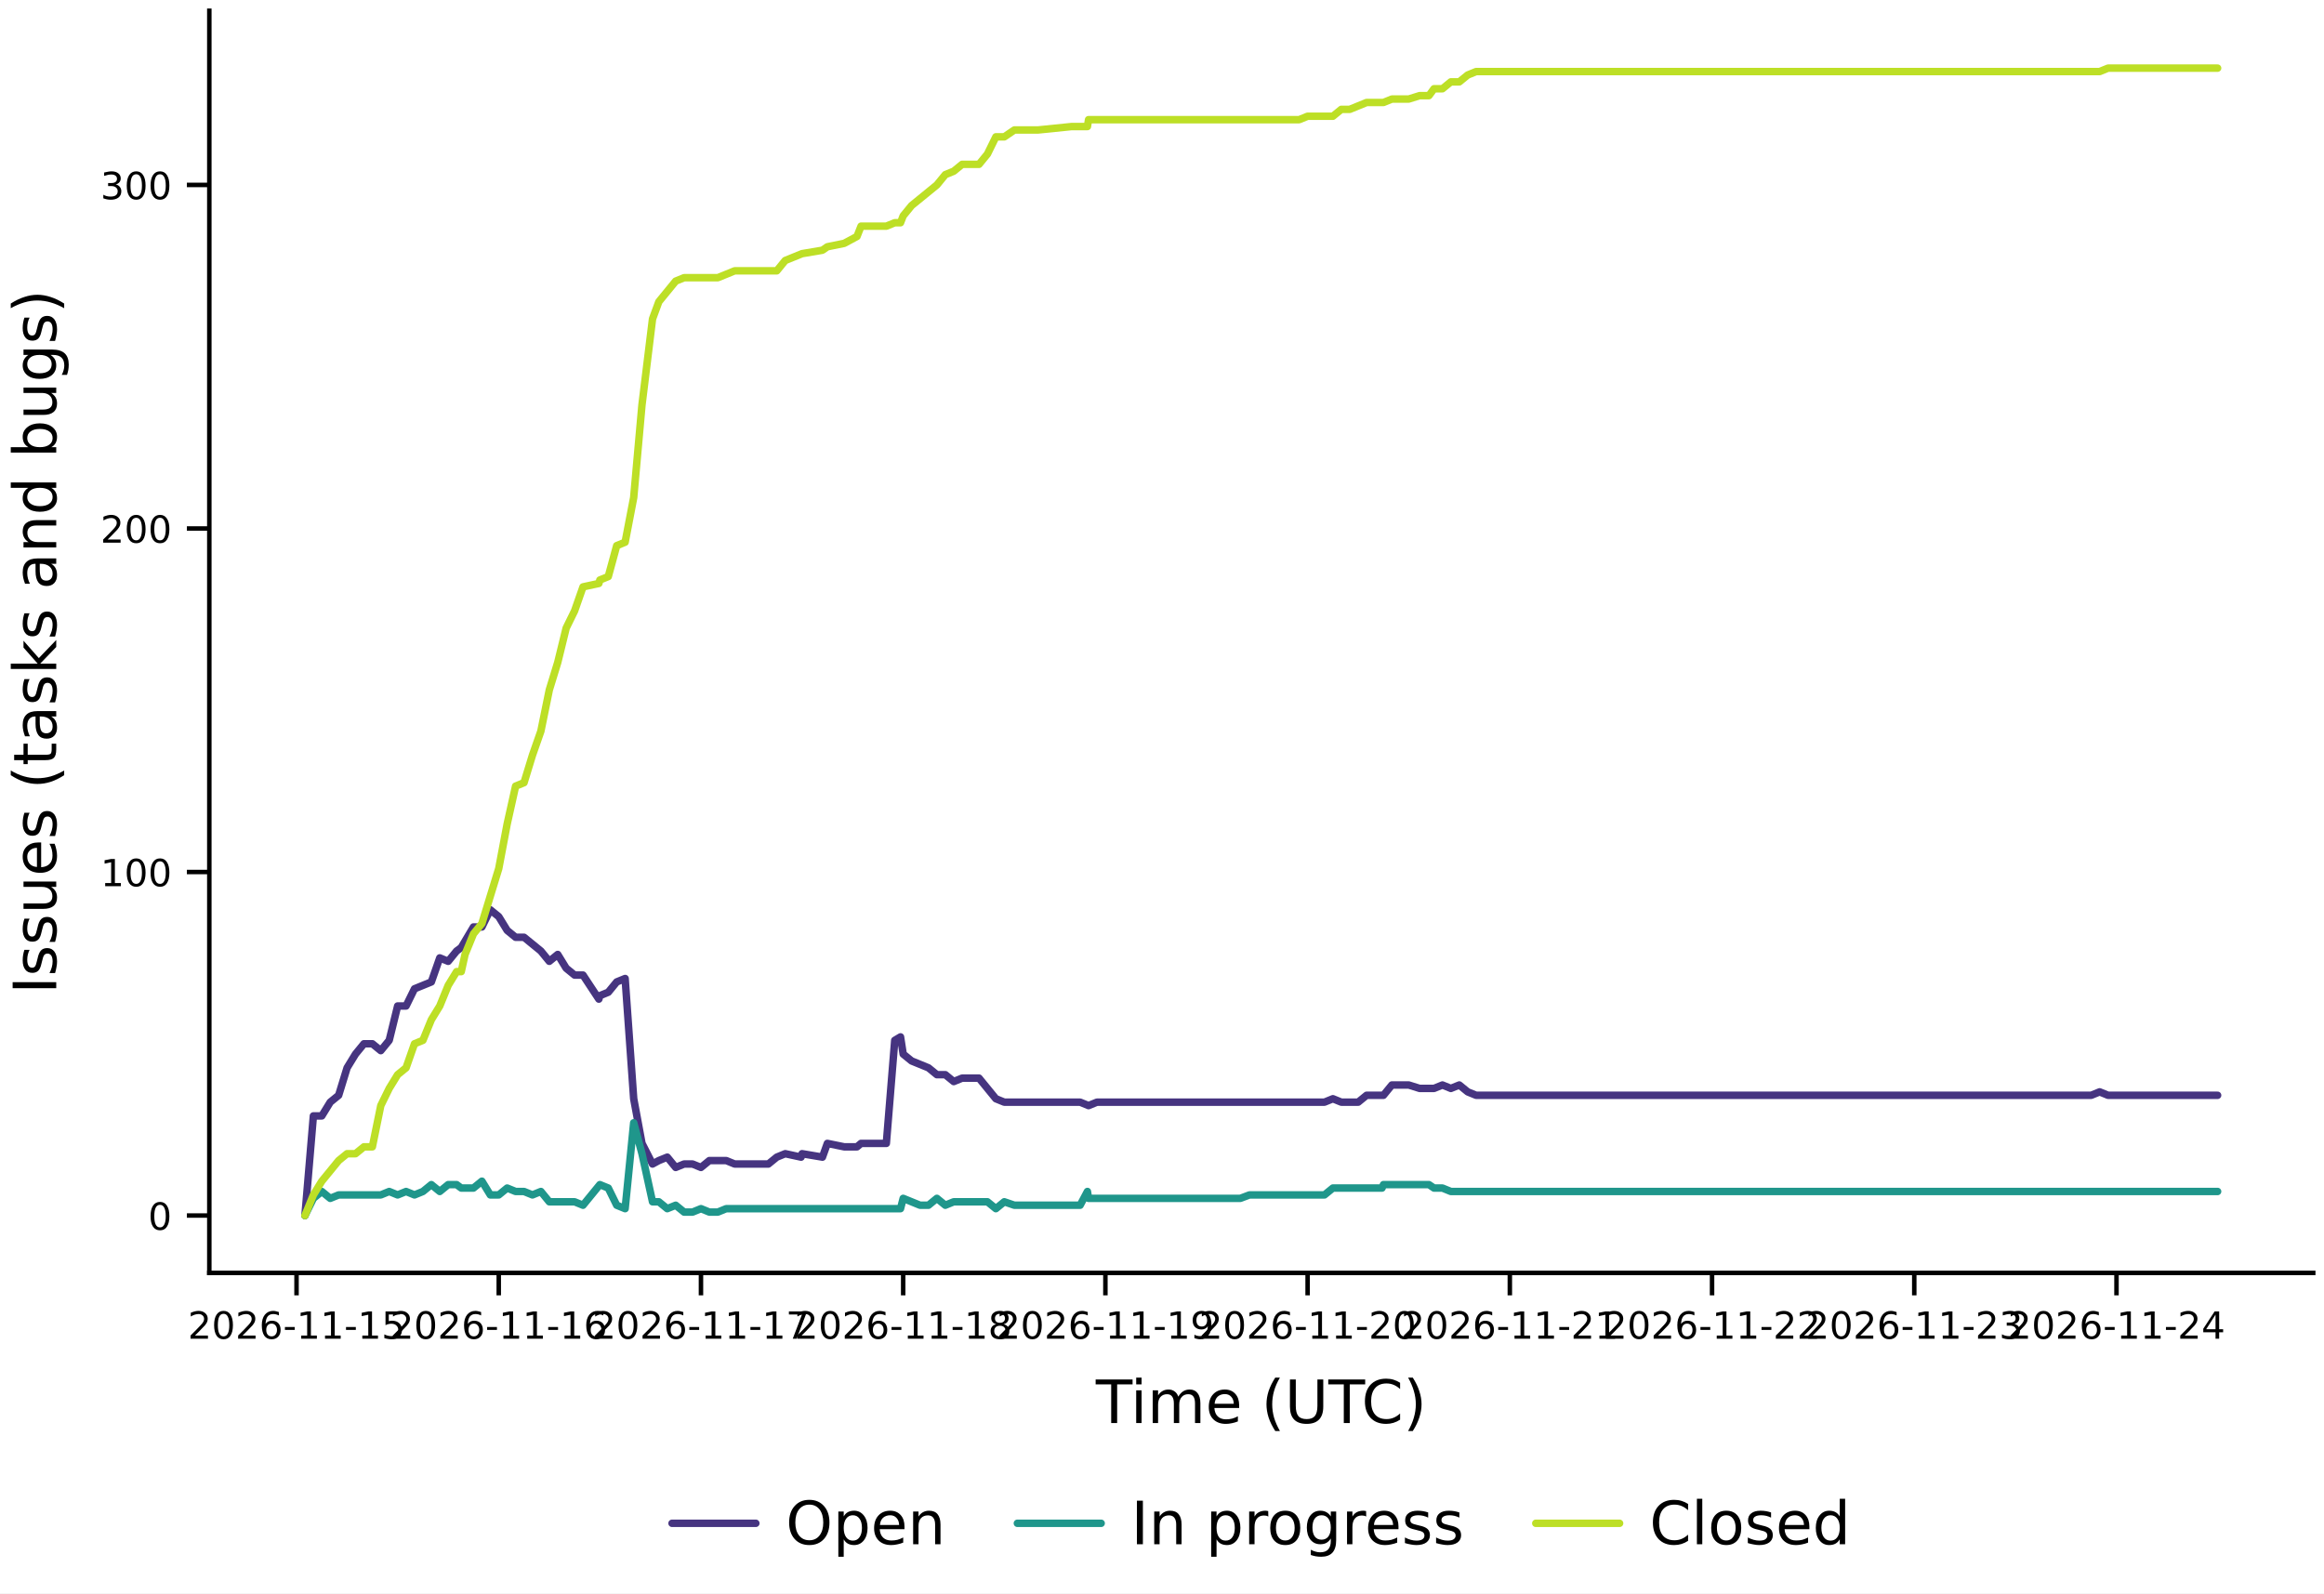
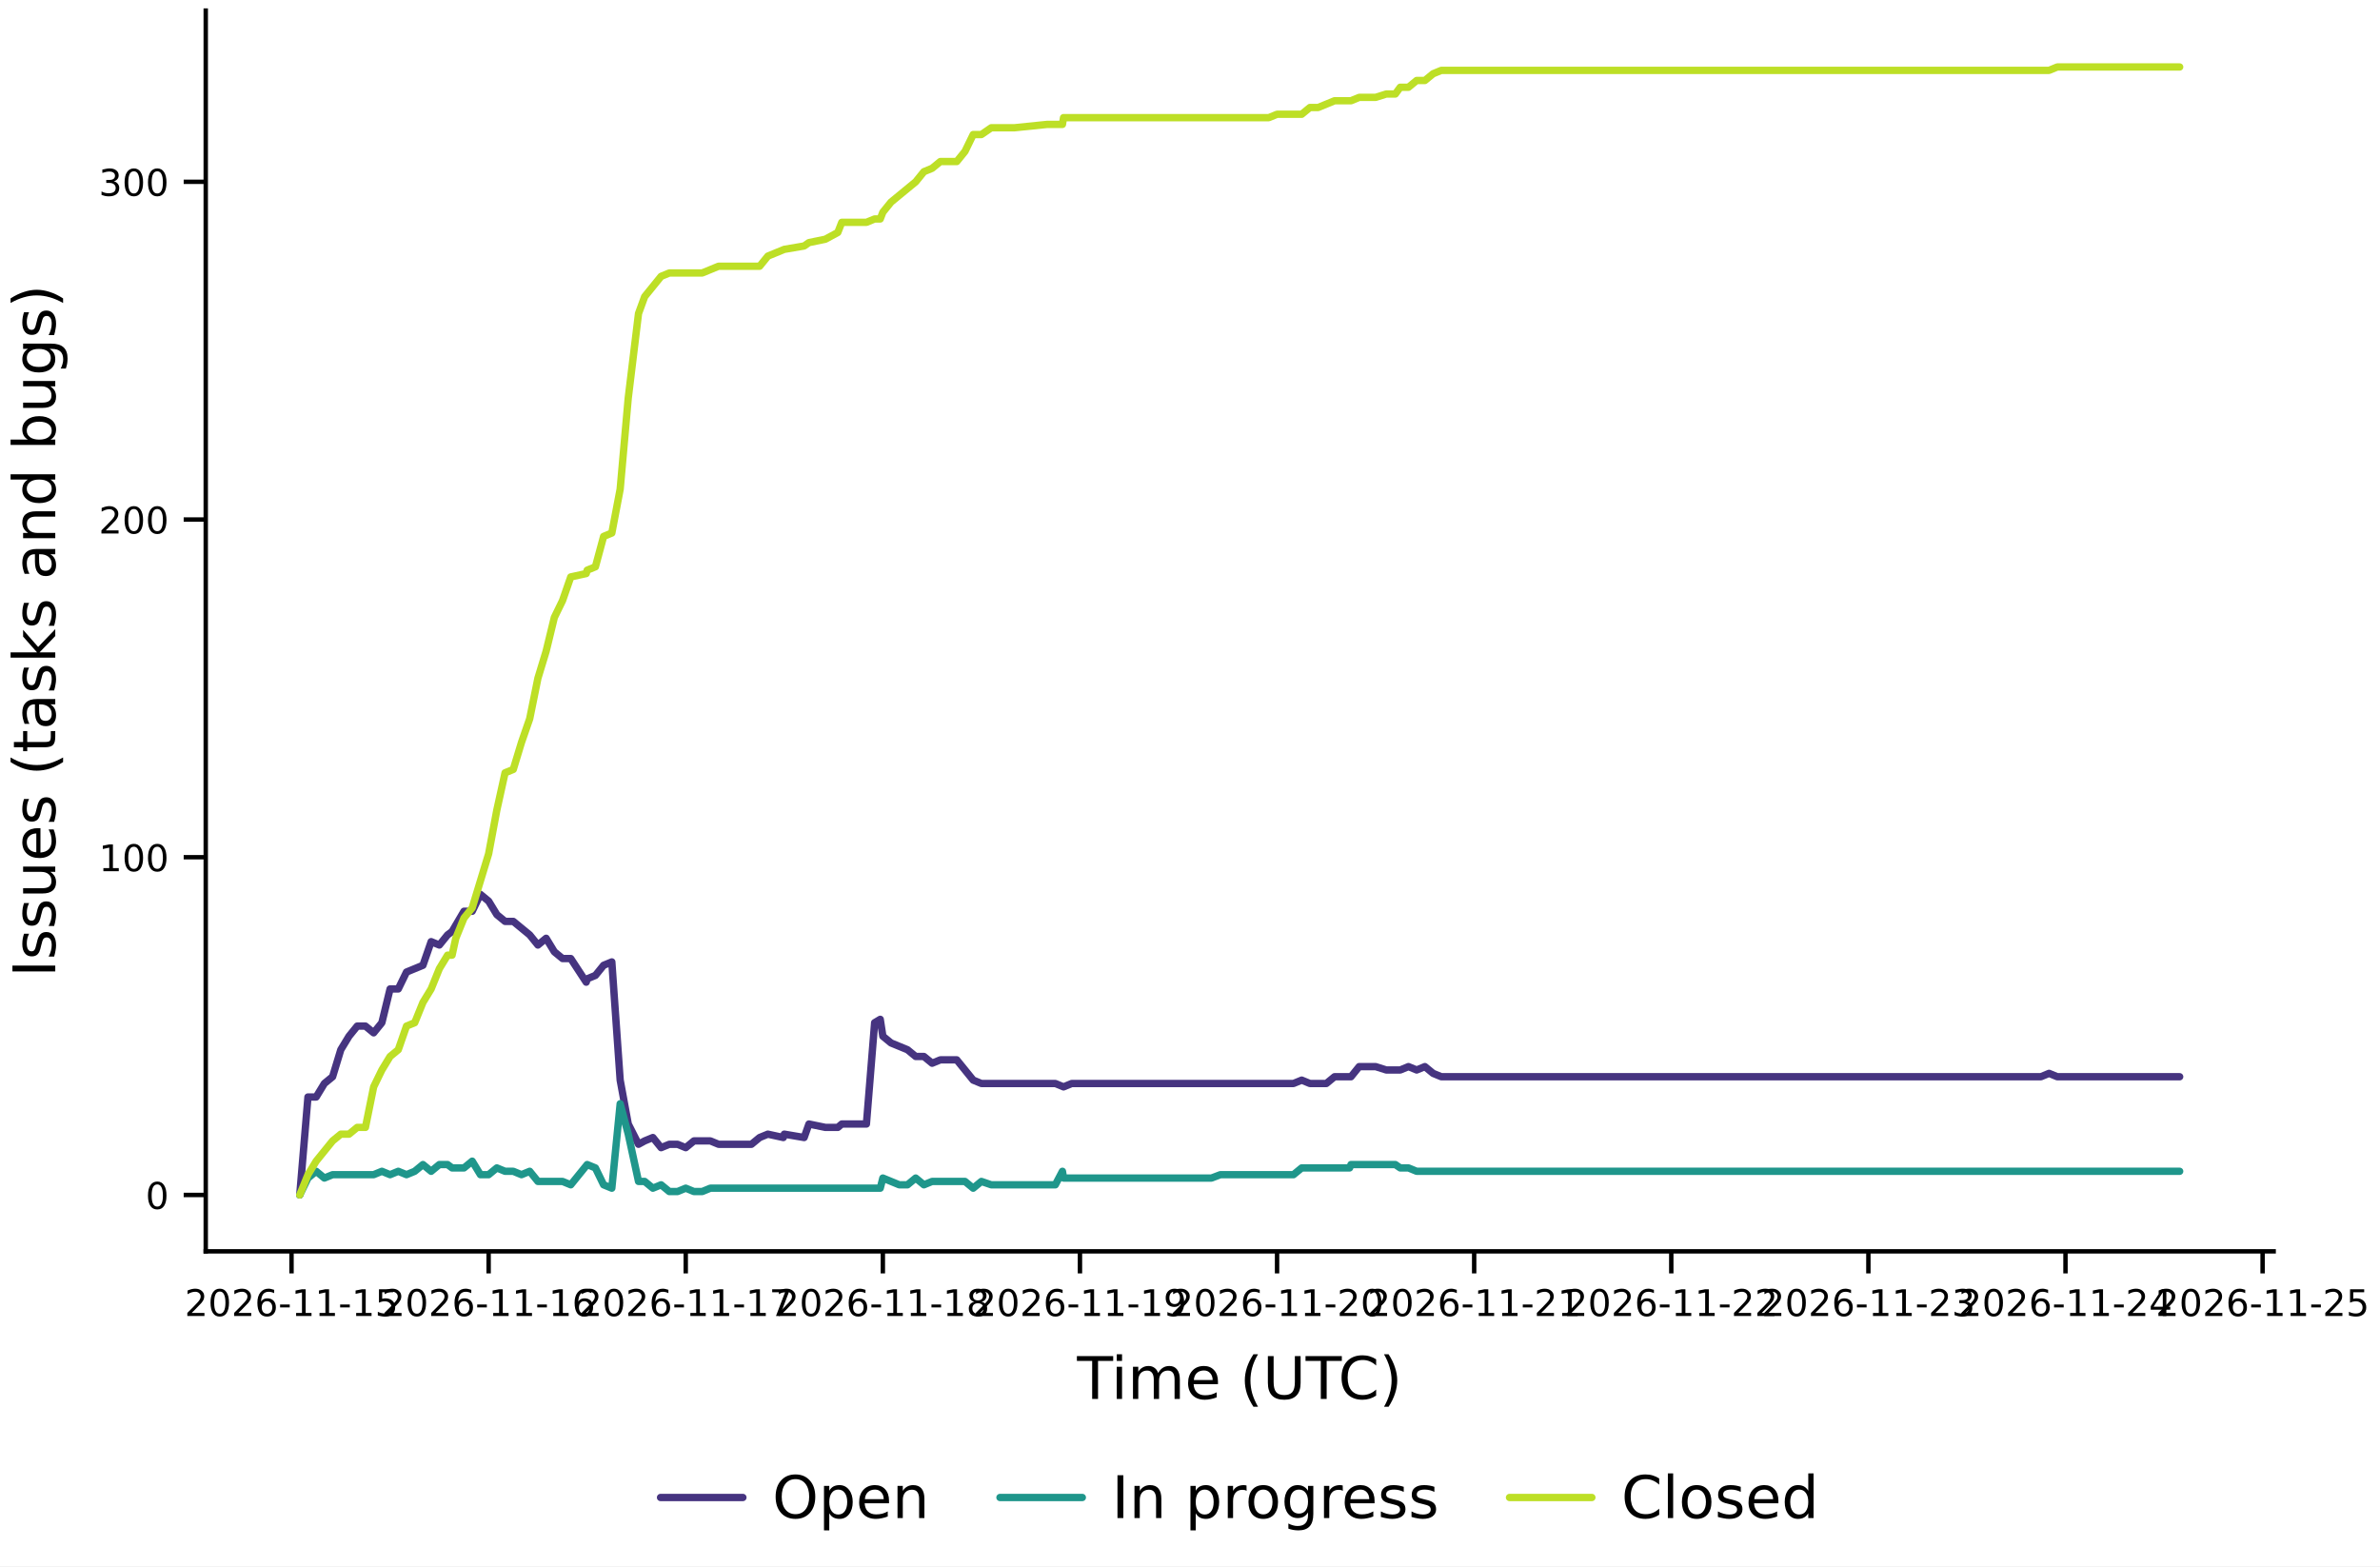
- <svg xmlns="http://www.w3.org/2000/svg" xmlns:xlink="http://www.w3.org/1999/xlink" width="310.696pt" height="213.046pt" viewBox="0 0 310.696 213.046" version="1.1">
+ <svg xmlns="http://www.w3.org/2000/svg" xmlns:xlink="http://www.w3.org/1999/xlink" width="323.722pt" height="213.046pt" viewBox="0 0 323.722 213.046" version="1.1">
  <defs>
    <style type="text/css">*{stroke-linejoin: round; stroke-linecap: butt}</style>
  </defs>
  <g id="figure_1">
    <g id="patch_1">
-       <path d="M -0 213.046  L 310.696 213.046  L 310.696 0  L -0 0  z " style="fill: #ffffff" />
+       <path d="M 0 213.046  L 323.722 213.046  L 323.722 0  L 0 0  z " style="fill: #ffffff" />
    </g>
    <g id="axes_1">
      <g id="patch_2">
        <path d="M 27.984 170.203  L 309.256 170.203  L 309.256 1.44  L 27.984 1.44  z " style="fill: #ffffff" />
      </g>
      <g id="matplotlib.axis_1">
        <g id="xtick_1">
          <g id="line2d_1">
            <defs>
-               <path id="me2f433aaea" d="M 0 0  L 0 3  " style="stroke: #000000; stroke-width: 0.6" />
+               <path id="m61f6ca0476" d="M 0 0  L 0 3  " style="stroke: #000000; stroke-width: 0.6" />
            </defs>
            <g>
-               <use xlink:href="#me2f433aaea" x="39.643" y="170.203" style="stroke: #000000; stroke-width: 0.6" />
+               <use xlink:href="#m61f6ca0476" x="39.652" y="170.203" style="stroke: #000000; stroke-width: 0.6" />
            </g>
          </g>
          <g id="text_1">
-             <text style="font-size: 5px; font-family: 'DejaVu Sans', sans-serif; text-anchor: middle" x="39.643" y="179.002" transform="rotate(-0 39.643 179.0017)">2026-11-15</text>
+             <text style="font-size: 5px; font-family: 'DejaVu Sans', sans-serif; text-anchor: middle" x="39.652" y="179.002" transform="rotate(-0 39.65235 179.0017)">2026-11-15</text>
          </g>
        </g>
        <g id="xtick_2">
          <g id="line2d_2">
            <g>
-               <use xlink:href="#me2f433aaea" x="66.678" y="170.203" style="stroke: #000000; stroke-width: 0.6" />
+               <use xlink:href="#m61f6ca0476" x="66.462" y="170.203" style="stroke: #000000; stroke-width: 0.6" />
            </g>
          </g>
          <g id="text_2">
-             <text style="font-size: 5px; font-family: 'DejaVu Sans', sans-serif; text-anchor: middle" x="66.678" y="179.002" transform="rotate(-0 66.6775 179.0017)">2026-11-16</text>
+             <text style="font-size: 5px; font-family: 'DejaVu Sans', sans-serif; text-anchor: middle" x="66.462" y="179.002" transform="rotate(-0 66.46245 179.0017)">2026-11-16</text>
          </g>
        </g>
        <g id="xtick_3">
          <g id="line2d_3">
            <g>
-               <use xlink:href="#me2f433aaea" x="93.712" y="170.203" style="stroke: #000000; stroke-width: 0.6" />
+               <use xlink:href="#m61f6ca0476" x="93.273" y="170.203" style="stroke: #000000; stroke-width: 0.6" />
            </g>
          </g>
          <g id="text_3">
-             <text style="font-size: 5px; font-family: 'DejaVu Sans', sans-serif; text-anchor: middle" x="93.712" y="179.002" transform="rotate(-0 93.712 179.0017)">2026-11-17</text>
+             <text style="font-size: 5px; font-family: 'DejaVu Sans', sans-serif; text-anchor: middle" x="93.273" y="179.002" transform="rotate(-0 93.27255 179.0017)">2026-11-17</text>
          </g>
        </g>
        <g id="xtick_4">
          <g id="line2d_4">
            <g>
-               <use xlink:href="#me2f433aaea" x="120.747" y="170.203" style="stroke: #000000; stroke-width: 0.6" />
+               <use xlink:href="#m61f6ca0476" x="120.083" y="170.203" style="stroke: #000000; stroke-width: 0.6" />
            </g>
          </g>
          <g id="text_4">
-             <text style="font-size: 5px; font-family: 'DejaVu Sans', sans-serif; text-anchor: middle" x="120.747" y="179.002" transform="rotate(-0 120.7465 179.0017)">2026-11-18</text>
+             <text style="font-size: 5px; font-family: 'DejaVu Sans', sans-serif; text-anchor: middle" x="120.083" y="179.002" transform="rotate(-0 120.0826 179.0017)">2026-11-18</text>
          </g>
        </g>
        <g id="xtick_5">
          <g id="line2d_5">
            <g>
-               <use xlink:href="#me2f433aaea" x="147.781" y="170.203" style="stroke: #000000; stroke-width: 0.6" />
+               <use xlink:href="#m61f6ca0476" x="146.893" y="170.203" style="stroke: #000000; stroke-width: 0.6" />
            </g>
          </g>
          <g id="text_5">
-             <text style="font-size: 5px; font-family: 'DejaVu Sans', sans-serif; text-anchor: middle" x="147.781" y="179.002" transform="rotate(-0 147.781 179.0017)">2026-11-19</text>
+             <text style="font-size: 5px; font-family: 'DejaVu Sans', sans-serif; text-anchor: middle" x="146.893" y="179.002" transform="rotate(-0 146.8927 179.0017)">2026-11-19</text>
          </g>
        </g>
        <g id="xtick_6">
          <g id="line2d_6">
            <g>
-               <use xlink:href="#me2f433aaea" x="174.816" y="170.203" style="stroke: #000000; stroke-width: 0.6" />
+               <use xlink:href="#m61f6ca0476" x="173.703" y="170.203" style="stroke: #000000; stroke-width: 0.6" />
            </g>
          </g>
          <g id="text_6">
-             <text style="font-size: 5px; font-family: 'DejaVu Sans', sans-serif; text-anchor: middle" x="174.816" y="179.002" transform="rotate(-0 174.8155 179.0017)">2026-11-20</text>
+             <text style="font-size: 5px; font-family: 'DejaVu Sans', sans-serif; text-anchor: middle" x="173.703" y="179.002" transform="rotate(-0 173.7028 179.0017)">2026-11-20</text>
          </g>
        </g>
        <g id="xtick_7">
          <g id="line2d_7">
            <g>
-               <use xlink:href="#me2f433aaea" x="201.85" y="170.203" style="stroke: #000000; stroke-width: 0.6" />
+               <use xlink:href="#m61f6ca0476" x="200.513" y="170.203" style="stroke: #000000; stroke-width: 0.6" />
            </g>
          </g>
          <g id="text_7">
-             <text style="font-size: 5px; font-family: 'DejaVu Sans', sans-serif; text-anchor: middle" x="201.85" y="179.002" transform="rotate(-0 201.85 179.0017)">2026-11-21</text>
+             <text style="font-size: 5px; font-family: 'DejaVu Sans', sans-serif; text-anchor: middle" x="200.513" y="179.002" transform="rotate(-0 200.5129 179.0017)">2026-11-21</text>
          </g>
        </g>
        <g id="xtick_8">
          <g id="line2d_8">
            <g>
-               <use xlink:href="#me2f433aaea" x="228.885" y="170.203" style="stroke: #000000; stroke-width: 0.6" />
+               <use xlink:href="#m61f6ca0476" x="227.323" y="170.203" style="stroke: #000000; stroke-width: 0.6" />
            </g>
          </g>
          <g id="text_8">
-             <text style="font-size: 5px; font-family: 'DejaVu Sans', sans-serif; text-anchor: middle" x="228.885" y="179.002" transform="rotate(-0 228.8845 179.0017)">2026-11-22</text>
+             <text style="font-size: 5px; font-family: 'DejaVu Sans', sans-serif; text-anchor: middle" x="227.323" y="179.002" transform="rotate(-0 227.323 179.0017)">2026-11-22</text>
          </g>
        </g>
        <g id="xtick_9">
          <g id="line2d_9">
            <g>
-               <use xlink:href="#me2f433aaea" x="255.919" y="170.203" style="stroke: #000000; stroke-width: 0.6" />
+               <use xlink:href="#m61f6ca0476" x="254.133" y="170.203" style="stroke: #000000; stroke-width: 0.6" />
            </g>
          </g>
          <g id="text_9">
-             <text style="font-size: 5px; font-family: 'DejaVu Sans', sans-serif; text-anchor: middle" x="255.919" y="179.002" transform="rotate(-0 255.919 179.0017)">2026-11-23</text>
+             <text style="font-size: 5px; font-family: 'DejaVu Sans', sans-serif; text-anchor: middle" x="254.133" y="179.002" transform="rotate(-0 254.1331 179.0017)">2026-11-23</text>
          </g>
        </g>
        <g id="xtick_10">
          <g id="line2d_10">
            <g>
-               <use xlink:href="#me2f433aaea" x="282.954" y="170.203" style="stroke: #000000; stroke-width: 0.6" />
+               <use xlink:href="#m61f6ca0476" x="280.943" y="170.203" style="stroke: #000000; stroke-width: 0.6" />
            </g>
          </g>
          <g id="text_10">
-             <text style="font-size: 5px; font-family: 'DejaVu Sans', sans-serif; text-anchor: middle" x="282.954" y="179.002" transform="rotate(-0 282.9535 179.0017)">2026-11-24</text>
-           </g>
-         </g>
-         <g id="text_11">
+             <text style="font-size: 5px; font-family: 'DejaVu Sans', sans-serif; text-anchor: middle" x="280.943" y="179.002" transform="rotate(-0 280.9432 179.0017)">2026-11-24</text>
+           </g>
+         </g>
+         <g id="xtick_11">
+           <g id="line2d_11">
+             <g>
+               <use xlink:href="#m61f6ca0476" x="307.753" y="170.203" style="stroke: #000000; stroke-width: 0.6" />
+             </g>
+           </g>
+           <g id="text_11">
+             <text style="font-size: 5px; font-family: 'DejaVu Sans', sans-serif; text-anchor: middle" x="307.753" y="179.002" transform="rotate(-0 307.7533 179.0017)">2026-11-25</text>
+           </g>
+         </g>
+         <g id="text_12">
          <text style="font-size: 8px; font-family: 'DejaVu Sans', sans-serif; text-anchor: middle" x="168.62" y="190.282" transform="rotate(-0 168.6201 190.2816)">Time (UTC)</text>
        </g>
      </g>
      <g id="matplotlib.axis_2">
        <g id="ytick_1">
-           <g id="line2d_11">
+           <g id="line2d_12">
            <defs>
-               <path id="m530bf6d722" d="M 0 0  L -3 0  " style="stroke: #000000; stroke-width: 0.6" />
+               <path id="m8e6b6181c1" d="M 0 0  L -3 0  " style="stroke: #000000; stroke-width: 0.6" />
            </defs>
            <g>
-               <use xlink:href="#m530bf6d722" x="27.984" y="162.532" style="stroke: #000000; stroke-width: 0.6" />
-             </g>
-           </g>
-           <g id="text_12">
+               <use xlink:href="#m8e6b6181c1" x="27.984" y="162.532" style="stroke: #000000; stroke-width: 0.6" />
+             </g>
+           </g>
+           <g id="text_13">
            <text style="font-size: 5px; font-family: 'DejaVu Sans', sans-serif; text-anchor: end" x="22.984" y="164.431" transform="rotate(-0 22.98438 164.4312)">0</text>
          </g>
        </g>
        <g id="ytick_2">
-           <g id="line2d_12">
-             <g>
-               <use xlink:href="#m530bf6d722" x="27.984" y="116.597" style="stroke: #000000; stroke-width: 0.6" />
-             </g>
-           </g>
-           <g id="text_13">
+           <g id="line2d_13">
+             <g>
+               <use xlink:href="#m8e6b6181c1" x="27.984" y="116.597" style="stroke: #000000; stroke-width: 0.6" />
+             </g>
+           </g>
+           <g id="text_14">
            <text style="font-size: 5px; font-family: 'DejaVu Sans', sans-serif; text-anchor: end" x="22.984" y="118.497" transform="rotate(-0 22.98438 118.4969)">100</text>
          </g>
        </g>
        <g id="ytick_3">
-           <g id="line2d_13">
-             <g>
-               <use xlink:href="#m530bf6d722" x="27.984" y="70.663" style="stroke: #000000; stroke-width: 0.6" />
-             </g>
-           </g>
-           <g id="text_14">
+           <g id="line2d_14">
+             <g>
+               <use xlink:href="#m8e6b6181c1" x="27.984" y="70.663" style="stroke: #000000; stroke-width: 0.6" />
+             </g>
+           </g>
+           <g id="text_15">
            <text style="font-size: 5px; font-family: 'DejaVu Sans', sans-serif; text-anchor: end" x="22.984" y="72.563" transform="rotate(-0 22.98438 72.56251)">200</text>
          </g>
        </g>
        <g id="ytick_4">
-           <g id="line2d_14">
-             <g>
-               <use xlink:href="#m530bf6d722" x="27.984" y="24.729" style="stroke: #000000; stroke-width: 0.6" />
-             </g>
-           </g>
-           <g id="text_15">
+           <g id="line2d_15">
+             <g>
+               <use xlink:href="#m8e6b6181c1" x="27.984" y="24.729" style="stroke: #000000; stroke-width: 0.6" />
+             </g>
+           </g>
+           <g id="text_16">
            <text style="font-size: 5px; font-family: 'DejaVu Sans', sans-serif; text-anchor: end" x="22.984" y="26.628" transform="rotate(-0 22.98438 26.62814)">300</text>
          </g>
        </g>
-         <g id="text_16">
+         <g id="text_17">
          <text style="font-size: 8px; font-family: 'DejaVu Sans', sans-serif; text-anchor: middle" x="7.519" y="85.821" transform="rotate(-90 7.51875 85.82143)">Issues (tasks and bugs)</text>
        </g>
      </g>
-       <g id="line2d_15">
-         <path d="M 40.769 162.532  L 41.896 149.211  L 43.022 149.211  L 44.149 147.373  L 45.275 146.455  L 46.402 142.78  L 47.528 140.943  L 48.655 139.565  L 49.781 139.565  L 50.907 140.483  L 52.034 139.105  L 53.16 134.512  L 54.287 134.512  L 55.413 132.215  L 57.666 131.296  L 58.792 128.081  L 59.919 128.54  L 61.045 127.162  L 61.665 126.703  L 63.298 123.947  L 64.425 123.947  L 65.551 121.65  L 66.678 122.569  L 67.804 124.406  L 68.93 125.325  L 70.057 125.325  L 72.31 127.162  L 73.436 128.54  L 74.563 127.622  L 75.689 129.459  L 76.815 130.378  L 77.942 130.378  L 80.063 133.593  L 80.195 133.134  L 81.321 132.674  L 82.448 131.296  L 83.574 130.837  L 84.719 146.914  L 85.827 152.886  L 87.235 155.642  L 88.08 155.182  L 89.206 154.723  L 90.333 156.101  L 91.459 155.642  L 92.586 155.642  L 93.712 156.101  L 94.838 155.182  L 97.091 155.182  L 98.218 155.642  L 102.724 155.642  L 103.85 154.723  L 104.976 154.264  L 107.098 154.723  L 107.229 154.264  L 109.951 154.723  L 110.609 152.886  L 112.861 153.345  L 114.57 153.345  L 115.114 152.886  L 118.494 152.886  L 119.62 139.105  L 120.39 138.646  L 120.747 140.943  L 121.873 141.861  L 124.126 142.78  L 125.252 143.699  L 126.379 143.699  L 127.505 144.617  L 128.632 144.158  L 130.884 144.158  L 133.137 146.914  L 134.264 147.373  L 144.402 147.373  L 145.528 147.833  L 146.655 147.373  L 177.068 147.373  L 178.195 146.914  L 179.321 147.373  L 181.574 147.373  L 182.701 146.455  L 184.953 146.455  L 186.08 145.077  L 188.333 145.077  L 189.797 145.536  L 191.712 145.536  L 192.839 145.077  L 193.965 145.536  L 195.091 145.077  L 196.218 145.995  L 197.344 146.455  L 279.574 146.455  L 280.701 145.995  L 281.827 146.455  L 296.471 146.455  L 296.471 146.455  " clip-path="url(#p9e97156acf)" style="fill: none; stroke: #463480; stroke-linecap: round" />
-       </g>
      <g id="line2d_16">
-         <path d="M 40.769 162.532  L 41.896 160.235  L 43.022 159.316  L 44.149 160.235  L 45.275 159.776  L 50.907 159.776  L 52.034 159.316  L 53.16 159.776  L 54.287 159.316  L 55.413 159.776  L 56.54 159.316  L 57.666 158.398  L 58.792 159.316  L 59.919 158.398  L 61.045 158.398  L 61.665 158.857  L 63.298 158.857  L 64.425 157.938  L 65.551 159.776  L 66.678 159.776  L 67.804 158.857  L 68.93 159.316  L 70.057 159.316  L 71.183 159.776  L 72.31 159.316  L 73.436 160.694  L 76.815 160.694  L 77.942 161.154  L 80.195 158.398  L 81.321 158.857  L 82.448 161.154  L 83.574 161.613  L 84.719 150.13  L 85.827 154.264  L 87.235 160.694  L 88.08 160.694  L 89.206 161.613  L 90.333 161.154  L 91.459 162.072  L 92.586 162.072  L 93.712 161.613  L 94.838 162.072  L 95.965 162.072  L 97.091 161.613  L 120.39 161.613  L 120.747 160.235  L 122.999 161.154  L 124.126 161.154  L 125.252 160.235  L 126.379 161.154  L 127.505 160.694  L 132.011 160.694  L 133.137 161.613  L 134.264 160.694  L 135.615 161.154  L 144.402 161.154  L 145.378 159.316  L 145.528 160.235  L 165.823 160.235  L 167.043 159.776  L 177.068 159.776  L 178.195 158.857  L 184.766 158.857  L 184.953 158.398  L 191.036 158.398  L 191.712 158.857  L 192.839 158.857  L 193.965 159.316  L 296.471 159.316  L 296.471 159.316  " clip-path="url(#p9e97156acf)" style="fill: none; stroke: #1f968b; stroke-linecap: round" />
+         <path d="M 40.769 162.532  L 41.887 149.211  L 43.004 149.211  L 44.121 147.373  L 45.238 146.455  L 46.355 142.78  L 47.472 140.943  L 48.589 139.565  L 49.706 139.565  L 50.823 140.483  L 51.94 139.105  L 53.057 134.512  L 54.174 134.512  L 55.292 132.215  L 57.526 131.296  L 58.643 128.081  L 59.76 128.54  L 60.877 127.162  L 61.491 126.703  L 63.111 123.947  L 64.228 123.947  L 65.345 121.65  L 66.462 122.569  L 67.58 124.406  L 68.697 125.325  L 69.814 125.325  L 72.048 127.162  L 73.165 128.54  L 74.282 127.622  L 75.399 129.459  L 76.516 130.378  L 77.633 130.378  L 79.737 133.593  L 79.868 133.134  L 80.985 132.674  L 82.102 131.296  L 83.219 130.837  L 84.354 146.914  L 85.453 152.886  L 86.849 155.642  L 87.687 155.182  L 88.804 154.723  L 89.921 156.101  L 91.038 155.642  L 92.155 155.642  L 93.273 156.101  L 94.39 155.182  L 96.624 155.182  L 97.741 155.642  L 102.209 155.642  L 103.326 154.723  L 104.443 154.264  L 106.547 154.723  L 106.678 154.264  L 109.377 154.723  L 110.029 152.886  L 112.263 153.345  L 113.957 153.345  L 114.497 152.886  L 117.848 152.886  L 118.966 139.105  L 119.729 138.646  L 120.083 140.943  L 121.2 141.861  L 123.434 142.78  L 124.551 143.699  L 125.668 143.699  L 126.785 144.617  L 127.902 144.158  L 130.136 144.158  L 132.371 146.914  L 133.488 147.373  L 143.541 147.373  L 144.659 147.833  L 145.776 147.373  L 175.937 147.373  L 177.054 146.914  L 178.171 147.373  L 180.405 147.373  L 181.522 146.455  L 183.757 146.455  L 184.874 145.077  L 187.108 145.077  L 188.56 145.536  L 190.459 145.536  L 191.576 145.077  L 192.693 145.536  L 193.81 145.077  L 194.928 145.995  L 196.045 146.455  L 277.592 146.455  L 278.709 145.995  L 279.826 146.455  L 296.471 146.455  L 296.471 146.455  " clip-path="url(#p29f5941a81)" style="fill: none; stroke: #463480; stroke-linecap: round" />
      </g>
      <g id="line2d_17">
-         <path d="M 40.769 162.532  L 41.896 159.776  L 43.022 157.938  L 45.275 155.182  L 46.402 154.264  L 47.528 154.264  L 48.655 153.345  L 49.781 153.345  L 50.907 147.833  L 52.034 145.536  L 53.16 143.699  L 54.287 142.78  L 55.413 139.565  L 56.54 139.105  L 57.666 136.349  L 58.792 134.512  L 59.919 131.756  L 61.045 129.918  L 61.665 129.918  L 62.172 127.622  L 63.298 124.866  L 64.425 123.488  L 66.678 116.138  L 67.804 110.167  L 68.93 105.114  L 70.057 104.655  L 71.183 100.98  L 72.31 97.764  L 73.436 92.252  L 74.563 88.577  L 75.689 83.984  L 76.815 81.687  L 77.942 78.472  L 80.063 78.013  L 80.195 77.553  L 81.321 77.094  L 82.448 72.96  L 83.574 72.5  L 84.719 66.529  L 85.827 54.127  L 87.235 42.643  L 88.08 40.346  L 90.333 37.59  L 91.459 37.131  L 95.965 37.131  L 98.218 36.212  L 103.85 36.212  L 104.976 34.834  L 107.229 33.916  L 109.951 33.456  L 110.609 32.997  L 112.861 32.538  L 114.57 31.619  L 115.114 30.241  L 118.494 30.241  L 119.62 29.782  L 120.39 29.782  L 120.747 28.863  L 121.873 27.485  L 125.252 24.729  L 126.379 23.351  L 127.505 22.891  L 128.632 21.973  L 130.884 21.973  L 132.011 20.595  L 133.137 18.298  L 134.264 18.298  L 135.615 17.379  L 138.77 17.379  L 143.275 16.92  L 145.378 16.92  L 145.528 16.001  L 173.689 16.001  L 174.816 15.542  L 178.195 15.542  L 179.321 14.623  L 180.448 14.623  L 182.701 13.704  L 184.953 13.704  L 186.08 13.245  L 188.333 13.245  L 189.797 12.786  L 191.036 12.786  L 191.712 11.867  L 192.839 11.867  L 193.965 10.948  L 195.091 10.948  L 196.218 10.03  L 197.344 9.57  L 280.701 9.57  L 281.827 9.111  L 296.471 9.111  L 296.471 9.111  " clip-path="url(#p9e97156acf)" style="fill: none; stroke: #bddf26; stroke-linecap: round" />
+         <path d="M 40.769 162.532  L 41.887 160.235  L 43.004 159.316  L 44.121 160.235  L 45.238 159.776  L 50.823 159.776  L 51.94 159.316  L 53.057 159.776  L 54.174 159.316  L 55.292 159.776  L 56.409 159.316  L 57.526 158.398  L 58.643 159.316  L 59.76 158.398  L 60.877 158.398  L 61.491 158.857  L 63.111 158.857  L 64.228 157.938  L 65.345 159.776  L 66.462 159.776  L 67.58 158.857  L 68.697 159.316  L 69.814 159.316  L 70.931 159.776  L 72.048 159.316  L 73.165 160.694  L 76.516 160.694  L 77.633 161.154  L 79.868 158.398  L 80.985 158.857  L 82.102 161.154  L 83.219 161.613  L 84.354 150.13  L 85.453 154.264  L 86.849 160.694  L 87.687 160.694  L 88.804 161.613  L 89.921 161.154  L 91.038 162.072  L 92.155 162.072  L 93.273 161.613  L 94.39 162.072  L 95.507 162.072  L 96.624 161.613  L 119.729 161.613  L 120.083 160.235  L 122.317 161.154  L 123.434 161.154  L 124.551 160.235  L 125.668 161.154  L 126.785 160.694  L 131.254 160.694  L 132.371 161.613  L 133.488 160.694  L 134.828 161.154  L 143.541 161.154  L 144.51 159.316  L 144.659 160.235  L 164.785 160.235  L 165.995 159.776  L 175.937 159.776  L 177.054 158.857  L 183.57 158.857  L 183.757 158.398  L 189.789 158.398  L 190.459 158.857  L 191.576 158.857  L 192.693 159.316  L 296.471 159.316  L 296.471 159.316  " clip-path="url(#p29f5941a81)" style="fill: none; stroke: #1f968b; stroke-linecap: round" />
+       </g>
+       <g id="line2d_18">
+         <path d="M 40.769 162.532  L 41.887 159.776  L 43.004 157.938  L 45.238 155.182  L 46.355 154.264  L 47.472 154.264  L 48.589 153.345  L 49.706 153.345  L 50.823 147.833  L 51.94 145.536  L 53.057 143.699  L 54.174 142.78  L 55.292 139.565  L 56.409 139.105  L 57.526 136.349  L 58.643 134.512  L 59.76 131.756  L 60.877 129.918  L 61.491 129.918  L 61.994 127.622  L 63.111 124.866  L 64.228 123.488  L 66.462 116.138  L 67.58 110.167  L 68.697 105.114  L 69.814 104.655  L 70.931 100.98  L 72.048 97.764  L 73.165 92.252  L 74.282 88.577  L 75.399 83.984  L 76.516 81.687  L 77.633 78.472  L 79.737 78.013  L 79.868 77.553  L 80.985 77.094  L 82.102 72.96  L 83.219 72.5  L 84.354 66.529  L 85.453 54.127  L 86.849 42.643  L 87.687 40.346  L 89.921 37.59  L 91.038 37.131  L 95.507 37.131  L 97.741 36.212  L 103.326 36.212  L 104.443 34.834  L 106.678 33.916  L 109.377 33.456  L 110.029 32.997  L 112.263 32.538  L 113.957 31.619  L 114.497 30.241  L 117.848 30.241  L 118.966 29.782  L 119.729 29.782  L 120.083 28.863  L 121.2 27.485  L 124.551 24.729  L 125.668 23.351  L 126.785 22.891  L 127.902 21.973  L 130.136 21.973  L 131.254 20.595  L 132.371 18.298  L 133.488 18.298  L 134.828 17.379  L 137.956 17.379  L 142.424 16.92  L 144.51 16.92  L 144.659 16.001  L 172.586 16.001  L 173.703 15.542  L 177.054 15.542  L 178.171 14.623  L 179.288 14.623  L 181.522 13.704  L 183.757 13.704  L 184.874 13.245  L 187.108 13.245  L 188.56 12.786  L 189.789 12.786  L 190.459 11.867  L 191.576 11.867  L 192.693 10.948  L 193.81 10.948  L 194.928 10.03  L 196.045 9.57  L 278.709 9.57  L 279.826 9.111  L 296.471 9.111  L 296.471 9.111  " clip-path="url(#p29f5941a81)" style="fill: none; stroke: #bddf26; stroke-linecap: round" />
      </g>
      <g id="patch_3">
        <path d="M 27.984 170.203  L 27.984 1.44  " style="fill: none; stroke: #000000; stroke-width: 0.6; stroke-linejoin: miter; stroke-linecap: square" />
      </g>
      <g id="patch_4">
        <path d="M 27.984 170.203  L 309.256 170.203  " style="fill: none; stroke: #000000; stroke-width: 0.6; stroke-linejoin: miter; stroke-linecap: square" />
      </g>
      <g id="legend_1">
-         <g id="line2d_18">
+         <g id="line2d_19">
          <path d="M 89.846 203.684  L 95.446 203.684  L 101.046 203.684  " style="fill: none; stroke: #463480; stroke-linecap: round" />
        </g>
-         <g id="text_17">
+         <g id="text_18">
          <text style="font-size: 8px; font-family: 'DejaVu Sans', sans-serif; text-anchor: start" x="105.046" y="206.484" transform="rotate(-0 105.0457 206.4837)">Open</text>
        </g>
-         <g id="line2d_19">
+         <g id="line2d_20">
          <path d="M 136.014 203.684  L 141.614 203.684  L 147.214 203.684  " style="fill: none; stroke: #1f968b; stroke-linecap: round" />
        </g>
-         <g id="text_18">
+         <g id="text_19">
          <text style="font-size: 8px; font-family: 'DejaVu Sans', sans-serif; text-anchor: start" x="151.214" y="206.484" transform="rotate(-0 151.2145 206.4837)">In progress</text>
        </g>
-         <g id="line2d_20">
+         <g id="line2d_21">
          <path d="M 205.322 203.684  L 210.922 203.684  L 216.522 203.684  " style="fill: none; stroke: #bddf26; stroke-linecap: round" />
        </g>
-         <g id="text_19">
+         <g id="text_20">
          <text style="font-size: 8px; font-family: 'DejaVu Sans', sans-serif; text-anchor: start" x="220.522" y="206.484" transform="rotate(-0 220.522 206.4837)">Closed</text>
        </g>
      </g>
    </g>
  </g>
  <defs>
-     <clipPath id="p9e97156acf">
+     <clipPath id="p29f5941a81">
      <rect x="27.984" y="1.44" width="281.271" height="168.763" />
    </clipPath>
  </defs>
</svg>
